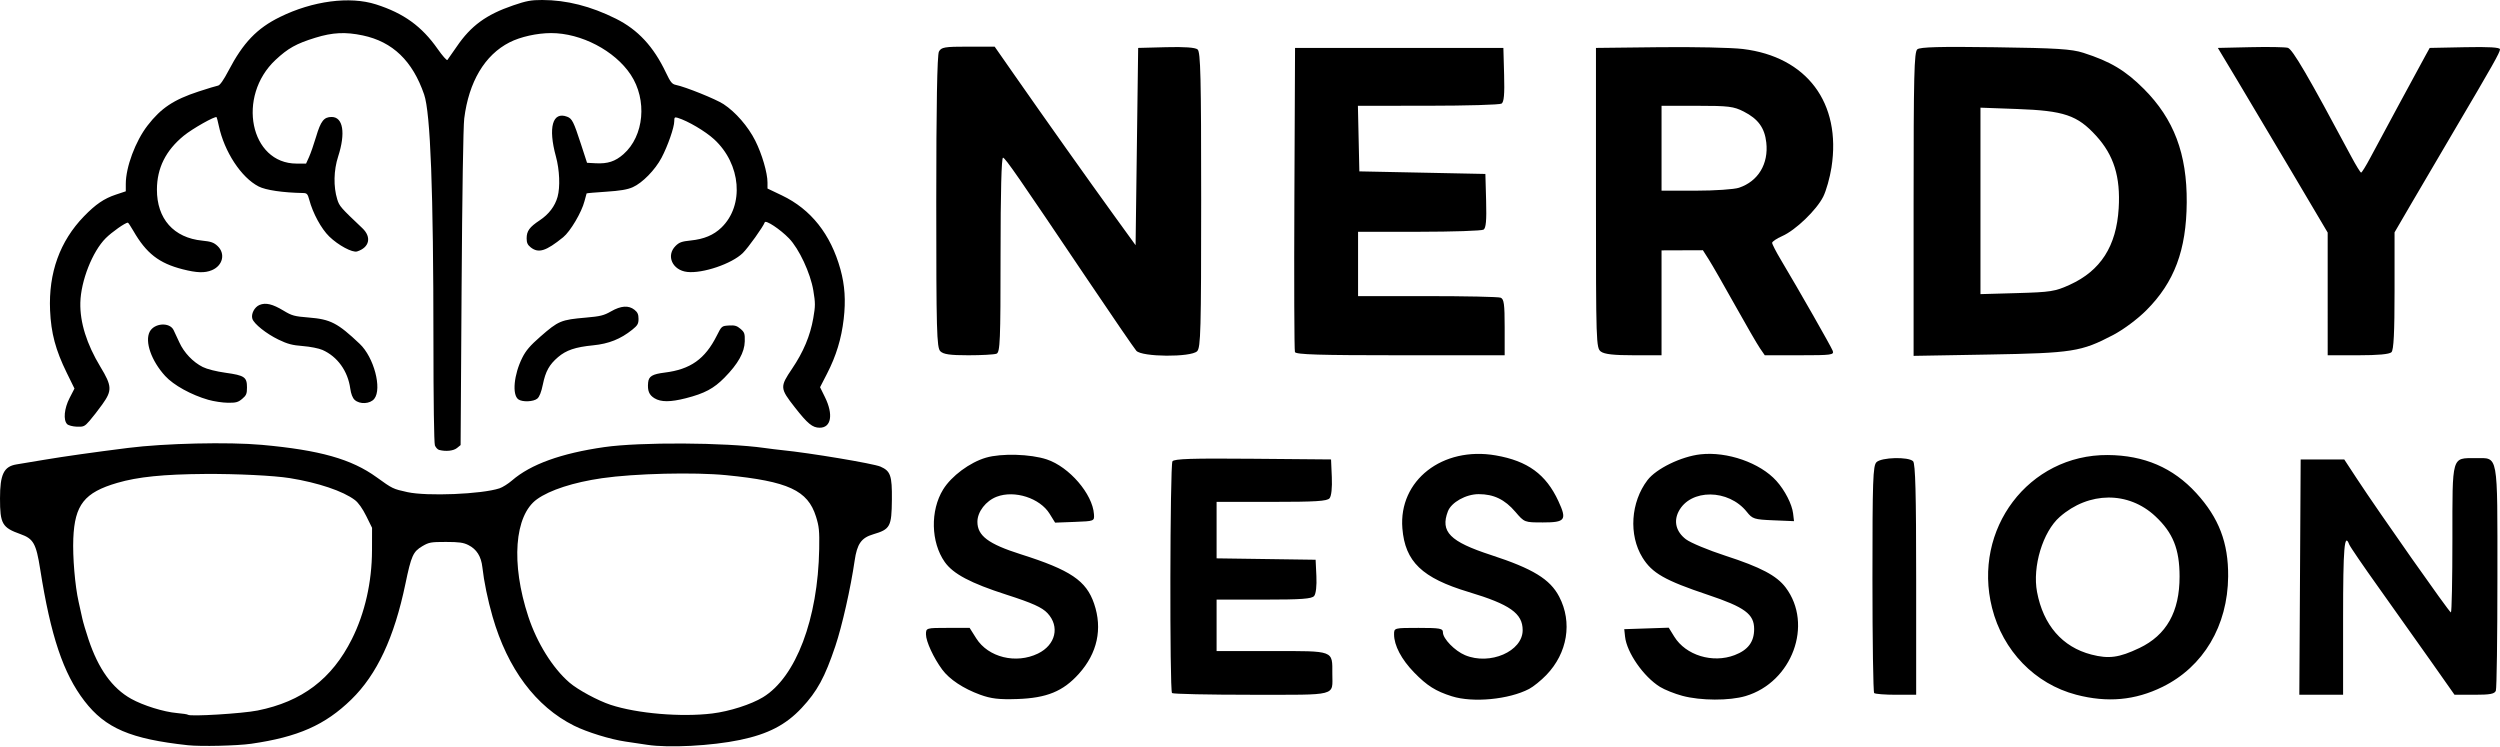
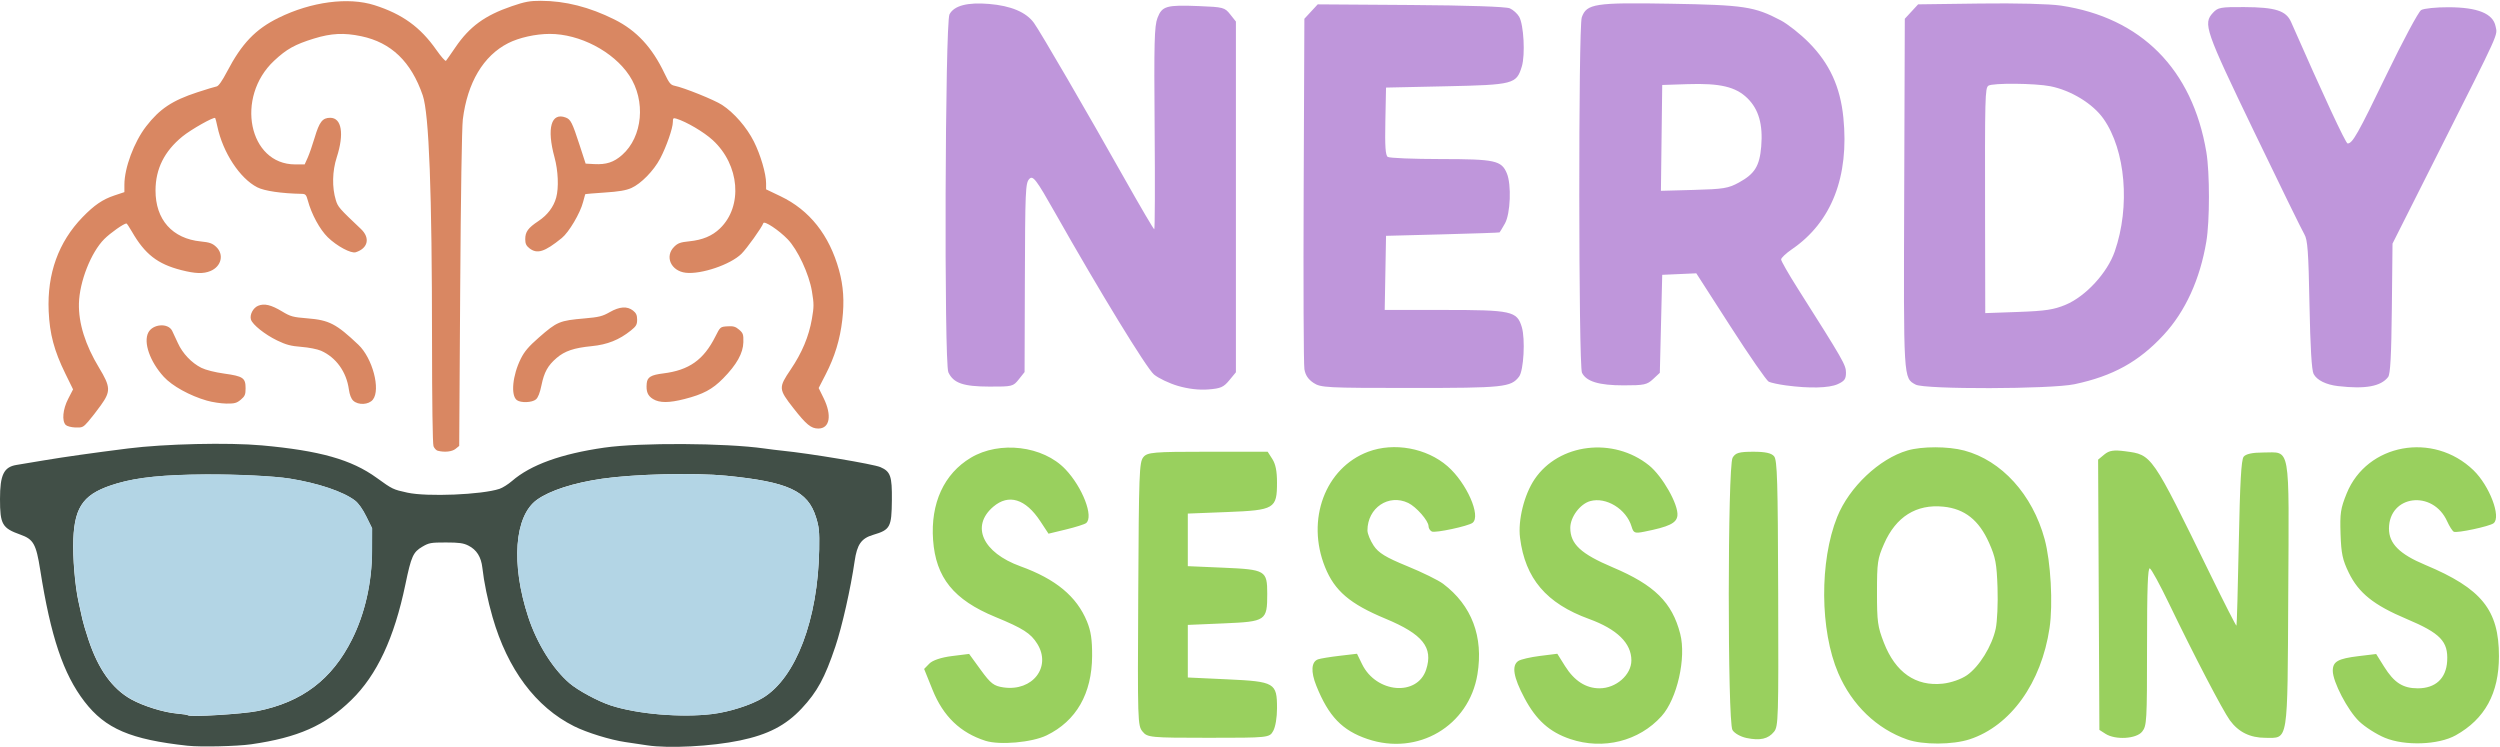
- <svg xmlns="http://www.w3.org/2000/svg" height="92.859" version="1.2" width="311.05" id="svg6" xml:space="preserve">
+ <svg xmlns="http://www.w3.org/2000/svg" height="92.926" version="1.2" width="311.052" id="svg6" xml:space="preserve">
  <defs id="defs1" />
-   <g id="g6" transform="translate(-341.6303,-355.9064)">
-     <path d="m 463.572,442.34 c -2.082,-0.76 -3.813,-1.908 -4.712,-3.125 -1.07,-1.447 -2.02,-3.504 -2.02,-4.374 0,-0.806 0.021,-0.813 2.716,-0.813 h 2.716 l 0.823,1.304 c 1.493,2.364 4.941,3.214 7.674,1.891 2.206,-1.068 2.75,-3.362 1.19,-5.027 -0.672,-0.717 -1.876,-1.26 -5.088,-2.293 -4.484,-1.442 -6.657,-2.593 -7.699,-4.077 -1.726,-2.459 -1.813,-6.393 -0.199,-9.015 1.031,-1.675 3.317,-3.373 5.336,-3.963 1.912,-0.559 5.54,-0.454 7.563,0.218 2.793,0.928 5.7,4.304 5.869,6.816 0.058,0.863 0.051,0.866 -2.388,0.959 l -2.446,0.093 -0.686,-1.11 c -1.202,-1.945 -4.357,-2.962 -6.573,-2.119 -1.357,0.516 -2.409,1.878 -2.409,3.122 0,1.74 1.366,2.763 5.393,4.04 6.193,1.963 8.15,3.282 9.127,6.149 1.066,3.128 0.405,6.164 -1.9,8.727 -1.962,2.182 -3.99,3.013 -7.66,3.137 -2.26,0.077 -3.256,-0.04 -4.628,-0.541 z m 58.708,0.201 c -2.03,-0.642 -3.093,-1.312 -4.705,-2.967 -1.574,-1.616 -2.495,-3.363 -2.495,-4.735 0,-0.81 3.8e-4,-0.81 3.04,-0.81 2.689,0 3.04,0.065 3.04,0.563 0,0.78 1.477,2.298 2.756,2.832 3.093,1.292 7.164,-0.476 7.164,-3.111 0,-2.088 -1.578,-3.204 -6.712,-4.747 -5.808,-1.746 -7.921,-3.773 -8.254,-7.922 -0.479,-5.963 4.989,-10.231 11.627,-9.075 3.968,0.691 6.238,2.349 7.783,5.683 1.089,2.351 0.868,2.656 -1.923,2.656 -2.299,0 -2.3,-3.7e-4 -3.431,-1.322 -1.314,-1.535 -2.69,-2.198 -4.562,-2.198 -1.583,0 -3.404,1.018 -3.831,2.141 -0.965,2.538 0.245,3.763 5.363,5.432 5.214,1.701 7.346,3.003 8.484,5.183 1.666,3.191 1.039,7.012 -1.601,9.75 -0.65,0.675 -1.614,1.453 -2.142,1.73 -2.502,1.312 -6.992,1.741 -9.6,0.916 z m 28.666,-0.061 c -0.954,-0.256 -2.204,-0.756 -2.778,-1.111 -2.042,-1.262 -4.135,-4.269 -4.348,-6.248 l -0.1,-0.933 2.767,-0.092 2.767,-0.092 0.69,1.116 c 1.435,2.322 4.771,3.342 7.509,2.296 1.671,-0.638 2.428,-1.649 2.428,-3.241 0,-1.865 -1.151,-2.716 -5.763,-4.262 -5.348,-1.793 -6.937,-2.699 -8.133,-4.638 -1.731,-2.808 -1.464,-6.891 0.63,-9.637 1.083,-1.421 4.197,-2.936 6.581,-3.203 3.337,-0.374 7.424,1.054 9.454,3.304 1.05,1.164 1.942,2.903 2.078,4.052 l 0.113,0.958 -2.56,-0.106 c -2.394,-0.099 -2.609,-0.167 -3.31,-1.049 -2.276,-2.862 -7.017,-2.892 -8.484,-0.054 -0.647,1.251 -0.311,2.536 0.905,3.463 0.567,0.432 2.776,1.353 4.909,2.046 4.403,1.43 6.384,2.475 7.5,3.954 3.464,4.591 0.808,11.787 -4.987,13.507 -2.008,0.596 -5.587,0.583 -7.867,-0.03 z m 49.007,-0.136 c -5.138,-1.346 -9.128,-5.461 -10.471,-10.8 -2.466,-9.799 4.565,-19.089 14.398,-19.023 4.523,0.03 8.126,1.58 11.012,4.739 2.815,3.08 4.001,6.182 3.965,10.369 -0.052,6.144 -3.078,11.235 -8.165,13.738 -3.409,1.678 -6.866,1.992 -10.739,0.977 z m 7.845,-5.802 c 3.388,-1.613 5.021,-4.514 5.015,-8.913 -0.004,-3.412 -0.818,-5.436 -3.015,-7.49 -3.35,-3.134 -8.272,-3.1 -11.895,0.081 -2.108,1.851 -3.418,6.186 -2.824,9.343 0.775,4.115 3.147,6.848 6.756,7.783 2.174,0.563 3.451,0.391 5.962,-0.805 z m -120.345,5.594 c -0.306,-0.306 -0.255,-28.346 0.053,-28.831 0.2,-0.315 2.417,-0.386 9.995,-0.32 l 9.738,0.085 0.095,2.189 c 0.058,1.338 -0.05,2.364 -0.279,2.64 -0.301,0.363 -1.719,0.451 -7.215,0.451 h -6.841 v 3.513 3.513 l 6.16,0.087 6.16,0.087 0.096,2.028 c 0.058,1.22 -0.054,2.208 -0.279,2.48 -0.298,0.359 -1.581,0.452 -6.256,0.452 h -5.881 v 3.2 3.2 h 6.869 c 7.835,0 7.531,-0.114 7.531,2.833 0,2.821 0.825,2.607 -10.061,2.607 -5.32,0 -9.768,-0.096 -9.886,-0.213 z m 87.36,0 c -0.117,-0.117 -0.213,-6.515 -0.213,-14.217 0,-12.304 0.061,-14.065 0.503,-14.507 0.61,-0.61 3.974,-0.698 4.553,-0.119 0.287,0.287 0.384,3.996 0.384,14.72 v 14.336 h -2.507 c -1.379,0 -2.603,-0.096 -2.72,-0.213 z m 52.983,-14.427 0.083,-14.64 h 2.711 2.711 l 1.574,2.4 c 2.723,4.15 11.502,16.64 11.697,16.64 0.102,0 0.186,-4.116 0.186,-9.146 0,-10.476 -0.121,-10.054 2.892,-10.054 2.859,0 2.708,-0.823 2.708,14.799 0,7.496 -0.087,13.856 -0.194,14.135 -0.154,0.401 -0.707,0.506 -2.668,0.506 h -2.474 l -2.984,-4.24 c -1.641,-2.332 -4.545,-6.425 -6.453,-9.097 -1.908,-2.671 -3.556,-5.083 -3.662,-5.36 -0.6,-1.564 -0.765,0.393 -0.765,9.097 v 9.6 h -2.723 -2.723 z M 458.623,399.606 c -0.445,-0.445 -0.503,-2.573 -0.503,-18.581 0,-11.85 0.114,-18.291 0.331,-18.697 0.295,-0.551 0.696,-0.619 3.633,-0.619 h 3.301 l 2.511,3.6 c 3.698,5.301 9.154,12.994 12.279,17.313 l 2.745,3.793 0.16,-12.273 0.16,-12.273 3.474,-0.091 c 2.287,-0.06 3.626,0.035 3.92,0.279 0.372,0.309 0.446,3.415 0.446,18.708 0,16.244 -0.057,18.395 -0.503,18.841 -0.772,0.772 -6.884,0.726 -7.565,-0.057 -0.268,-0.308 -3.008,-4.304 -6.088,-8.88 -8.674,-12.885 -10.161,-15.032 -10.494,-15.147 -0.196,-0.068 -0.31,4.358 -0.31,12.046 0,10.786 -0.057,12.174 -0.506,12.347 -0.278,0.107 -1.852,0.194 -3.497,0.194 -2.292,0 -3.108,-0.117 -3.494,-0.503 z m 44.124,0.103 c -0.084,-0.22 -0.116,-8.824 -0.07,-19.12 l 0.083,-18.72 h 12.96 12.96 l 0.092,3.334 c 0.068,2.452 -0.017,3.403 -0.32,3.595 -0.226,0.144 -4.34,0.263 -9.141,0.266 l -8.73,0.005 0.09,4.08 0.09,4.08 7.84,0.16 7.84,0.16 0.092,3.334 c 0.068,2.452 -0.017,3.403 -0.32,3.595 -0.226,0.144 -3.832,0.263 -8.012,0.266 l -7.6,0.005 v 4 4 h 8.614 c 4.738,0 8.842,0.087 9.12,0.194 0.419,0.161 0.506,0.797 0.506,3.68 v 3.486 H 515.87 c -10.081,0 -13.004,-0.089 -13.123,-0.4 z m 38.074,-0.054 c -0.603,-0.441 -0.621,-1.012 -0.621,-19.12 v -18.666 l 7.84,-0.09 c 4.312,-0.05 9.006,0.051 10.431,0.222 7.969,0.961 12.277,6.712 11.034,14.726 -0.198,1.273 -0.66,2.915 -1.028,3.648 -0.837,1.668 -3.439,4.169 -5.099,4.902 -0.692,0.305 -1.258,0.686 -1.258,0.845 0,0.16 0.486,1.104 1.079,2.098 2.245,3.761 6.251,10.79 6.456,11.328 0.197,0.516 -0.125,0.56 -4.119,0.56 h -4.332 l -0.605,-0.88 c -0.333,-0.484 -1.729,-2.896 -3.104,-5.36 -1.374,-2.464 -2.834,-5.008 -3.244,-5.654 l -0.746,-1.174 -2.573,0.009 -2.573,0.009 v 6.525 6.525 h -3.459 c -2.482,0 -3.634,-0.128 -4.08,-0.454 z m 17.171,-20.389 c 2.391,-0.799 3.7,-2.968 3.4,-5.631 -0.205,-1.822 -1.014,-2.934 -2.799,-3.845 -1.26,-0.644 -1.876,-0.72 -5.821,-0.72 h -4.412 v 5.28 5.28 h 4.272 c 2.35,0 4.762,-0.164 5.36,-0.364 z m 21.728,2.04 c 0,-16.099 0.068,-18.935 0.464,-19.264 0.346,-0.287 2.807,-0.352 9.68,-0.257 7.673,0.107 9.511,0.223 10.976,0.692 3.365,1.078 5.235,2.194 7.532,4.495 3.74,3.747 5.374,8.074 5.331,14.12 -0.042,5.936 -1.537,9.928 -5.023,13.417 -1.115,1.116 -2.859,2.412 -4.16,3.092 -3.956,2.067 -5.016,2.233 -15.44,2.417 l -9.36,0.165 z m 19.439,10.027 c 3.841,-1.749 5.792,-4.801 6.078,-9.507 0.238,-3.92 -0.602,-6.614 -2.816,-9.036 -2.332,-2.551 -3.983,-3.11 -9.821,-3.322 l -4.56,-0.166 v 11.6 11.6 l 4.56,-0.129 c 4.181,-0.118 4.726,-0.204 6.559,-1.039 z m 32.081,1.143 V 384.843 l -4.431,-7.487 c -2.437,-4.118 -5.512,-9.287 -6.833,-11.487 l -2.402,-4 4.033,-0.092 c 2.218,-0.051 4.321,-0.015 4.673,0.078 0.582,0.155 2.531,3.496 7.894,13.529 0.586,1.097 1.138,1.996 1.226,1.997 0.088,0.002 0.6,-0.824 1.137,-1.835 1.125,-2.115 6.078,-11.289 6.867,-12.717 l 0.53,-0.96 4.373,-0.089 c 3.03,-0.062 4.373,0.019 4.373,0.264 0,0.379 -0.892,1.96 -5.769,10.225 -1.714,2.904 -4.069,6.915 -5.233,8.914 l -2.117,3.634 v 7.262 c 0,5.222 -0.108,7.37 -0.384,7.646 -0.255,0.255 -1.65,0.384 -4.16,0.384 h -3.776 z" style="fill:#000000" id="path1-3" />
-     <path d="m 365.014,448.629 c -7.139,-0.776 -10.265,-2.111 -12.872,-5.5 -2.635,-3.424 -4.202,-8.089 -5.51,-16.395 -0.504,-3.204 -0.839,-3.799 -2.457,-4.373 -2.273,-0.807 -2.544,-1.28 -2.544,-4.438 0,-2.995 0.473,-3.975 2.043,-4.234 0.307,-0.051 1.863,-0.31 3.458,-0.576 2.606,-0.435 5.995,-0.914 10.439,-1.476 4.557,-0.576 12.48,-0.758 16.636,-0.382 7.218,0.654 11.149,1.764 14.293,4.039 1.961,1.418 2.022,1.448 3.818,1.842 2.452,0.537 9.248,0.258 11.457,-0.471 0.382,-0.126 1.085,-0.567 1.562,-0.98 2.324,-2.011 6.109,-3.379 11.486,-4.151 4.453,-0.639 15.043,-0.582 19.912,0.107 0.691,0.098 1.692,0.221 2.223,0.274 3.413,0.339 11.348,1.668 12.214,2.045 1.258,0.548 1.456,1.117 1.427,4.106 -0.033,3.375 -0.201,3.688 -2.328,4.319 -1.475,0.438 -2.004,1.191 -2.307,3.283 -0.487,3.37 -1.565,8.141 -2.398,10.619 -1.31,3.895 -2.257,5.635 -4.193,7.704 -1.968,2.104 -4.178,3.249 -7.678,3.98 -3.528,0.736 -8.873,1.016 -11.539,0.604 -0.647,-0.1 -1.872,-0.283 -2.722,-0.406 -1.854,-0.269 -4.782,-1.173 -6.38,-1.972 -4.762,-2.379 -8.271,-7.076 -10.138,-13.568 -0.601,-2.089 -1.071,-4.366 -1.268,-6.143 -0.15,-1.353 -0.715,-2.249 -1.743,-2.764 -0.624,-0.313 -1.158,-0.386 -2.801,-0.387 -1.861,-3.7e-4 -2.104,0.043 -2.923,0.525 -1.15,0.676 -1.381,1.189 -2.106,4.676 -1.393,6.697 -3.541,11.291 -6.739,14.407 -3.256,3.173 -6.63,4.664 -12.455,5.502 -1.746,0.251 -6.271,0.357 -7.868,0.183 z m 8.663,-4.32 c 5.536,-1.111 9.248,-3.923 11.737,-8.891 1.614,-3.22 2.491,-7.09 2.501,-11.029 l 0.007,-2.813 -0.724,-1.465 c -0.456,-0.923 -0.975,-1.657 -1.404,-1.984 -1.463,-1.116 -4.588,-2.168 -8.118,-2.735 -1.967,-0.315 -6.618,-0.543 -10.536,-0.516 -5.161,0.036 -8.361,0.361 -10.923,1.11 -4.089,1.195 -5.293,2.72 -5.466,6.922 -0.093,2.271 0.209,5.878 0.659,7.869 0.156,0.691 0.364,1.629 0.462,2.084 0.098,0.455 0.446,1.629 0.774,2.61 1.225,3.667 2.957,6.075 5.31,7.385 1.493,0.831 4.051,1.627 5.68,1.767 0.704,0.06 1.323,0.156 1.377,0.213 0.235,0.25 6.77,-0.147 8.663,-0.527 z m 56.579,0.367 c 2.146,-0.263 4.826,-1.121 6.302,-2.018 4.098,-2.489 6.847,-9.741 6.997,-18.453 0.039,-2.264 -0.014,-2.797 -0.4,-4.027 -1.025,-3.264 -3.454,-4.385 -11.154,-5.149 -3.966,-0.393 -11.415,-0.213 -15.466,0.374 -3.541,0.513 -6.494,1.468 -8.093,2.617 -2.812,2.019 -3.254,7.998 -1.079,14.603 1.082,3.287 3.041,6.426 5.127,8.217 1.046,0.898 3.537,2.243 5.116,2.762 3.298,1.084 8.778,1.549 12.651,1.074 z m -33.983,-32.786 c -0.192,-0.05 -0.431,-0.306 -0.532,-0.57 -0.107,-0.282 -0.183,-5.62 -0.183,-12.985 -0.002,-18.658 -0.368,-28.379 -1.157,-30.672 -1.439,-4.182 -3.914,-6.564 -7.638,-7.35 -2.154,-0.454 -3.745,-0.376 -5.902,0.29 -2.364,0.73 -3.397,1.305 -4.951,2.759 -4.857,4.544 -3.16,12.898 2.62,12.898 h 1.182 l 0.371,-0.822 c 0.204,-0.452 0.599,-1.587 0.877,-2.522 0.582,-1.957 0.974,-2.456 1.933,-2.456 1.428,0 1.756,1.995 0.81,4.917 -0.557,1.719 -0.6,3.741 -0.113,5.329 0.259,0.847 0.42,1.031 3.126,3.592 1.175,1.112 0.882,2.405 -0.656,2.893 -0.574,0.182 -2.346,-0.768 -3.468,-1.861 -0.992,-0.966 -2.035,-2.886 -2.486,-4.576 -0.189,-0.706 -0.293,-0.823 -0.744,-0.831 -2.546,-0.048 -4.656,-0.358 -5.553,-0.817 -2.164,-1.107 -4.276,-4.329 -4.959,-7.564 -0.114,-0.542 -0.236,-1.017 -0.271,-1.055 -0.163,-0.18 -3.016,1.431 -4.087,2.308 -2.239,1.834 -3.327,4.013 -3.337,6.686 -0.015,3.647 2.087,6.016 5.648,6.366 1.071,0.106 1.428,0.231 1.892,0.665 1.012,0.945 0.663,2.44 -0.703,3.01 -0.883,0.369 -1.873,0.338 -3.635,-0.112 -2.954,-0.756 -4.522,-1.978 -6.141,-4.789 -0.321,-0.558 -0.626,-1.015 -0.677,-1.015 -0.322,0 -1.993,1.174 -2.755,1.936 -1.654,1.654 -3.093,5.309 -3.158,8.02 -0.059,2.455 0.786,5.155 2.499,7.989 1.446,2.391 1.473,2.943 0.228,4.678 -0.494,0.689 -1.202,1.6 -1.573,2.026 -0.623,0.715 -0.744,0.771 -1.594,0.739 -0.506,-0.019 -1.045,-0.16 -1.199,-0.314 -0.503,-0.503 -0.369,-1.953 0.301,-3.252 l 0.608,-1.178 -0.962,-1.96 c -1.391,-2.836 -1.95,-4.932 -2.074,-7.773 -0.202,-4.662 1.22,-8.604 4.22,-11.697 1.449,-1.494 2.506,-2.215 3.958,-2.697 l 1.243,-0.414 v -0.92 c 0,-2.095 1.199,-5.312 2.708,-7.265 1.676,-2.169 3.247,-3.216 6.353,-4.233 1.13,-0.37 2.218,-0.7 2.417,-0.733 0.234,-0.039 0.691,-0.691 1.293,-1.841 1.828,-3.495 3.539,-5.283 6.406,-6.694 4.075,-2.006 8.69,-2.613 11.95,-1.572 3.455,1.104 5.698,2.725 7.678,5.551 0.588,0.839 1.132,1.455 1.207,1.368 0.076,-0.087 0.6,-0.837 1.166,-1.667 1.768,-2.594 3.665,-3.979 7.024,-5.128 1.643,-0.562 2.232,-0.671 3.607,-0.669 3.035,0.005 6.059,0.773 9.169,2.326 2.745,1.371 4.682,3.458 6.226,6.709 0.564,1.187 0.764,1.435 1.233,1.529 1.186,0.237 4.974,1.765 5.934,2.392 1.493,0.977 3.06,2.781 3.945,4.541 0.841,1.672 1.525,4.012 1.525,5.213 v 0.747 l 1.788,0.854 c 3.622,1.73 6.076,4.828 7.287,9.197 0.549,1.982 0.674,3.881 0.406,6.187 -0.285,2.454 -0.934,4.58 -2.074,6.798 l -0.866,1.684 0.609,1.238 c 1.065,2.163 0.782,3.805 -0.656,3.802 -0.899,-0.002 -1.495,-0.491 -3.101,-2.544 -1.851,-2.368 -1.863,-2.535 -0.335,-4.796 1.413,-2.091 2.259,-4.107 2.639,-6.29 0.266,-1.524 0.266,-1.883 0.003,-3.459 -0.36,-2.153 -1.772,-5.176 -3.021,-6.467 -1.1,-1.137 -2.91,-2.333 -3.022,-1.998 -0.176,0.527 -2.066,3.172 -2.733,3.824 -1.365,1.335 -4.987,2.565 -6.913,2.348 -1.844,-0.208 -2.66,-2.023 -1.452,-3.231 0.453,-0.453 0.774,-0.569 1.885,-0.682 1.657,-0.169 2.855,-0.671 3.82,-1.603 2.874,-2.773 2.449,-7.914 -0.909,-10.992 -1.094,-1.002 -3.253,-2.275 -4.521,-2.665 -0.382,-0.117 -0.435,-0.065 -0.435,0.425 0,0.759 -0.803,3.067 -1.581,4.541 -0.798,1.512 -2.382,3.133 -3.583,3.664 -0.671,0.297 -1.561,0.447 -3.312,0.561 -1.317,0.085 -2.41,0.181 -2.429,0.213 -0.019,0.032 -0.138,0.47 -0.266,0.973 -0.347,1.368 -1.76,3.758 -2.649,4.478 -2.141,1.735 -3.067,2.025 -4.037,1.262 -0.387,-0.304 -0.509,-0.573 -0.509,-1.117 0,-0.919 0.349,-1.402 1.627,-2.25 1.134,-0.753 1.898,-1.757 2.221,-2.92 0.339,-1.221 0.251,-3.353 -0.207,-5.026 -0.989,-3.614 -0.418,-5.635 1.397,-4.945 0.618,0.235 0.808,0.612 1.721,3.415 l 0.755,2.32 1.069,0.058 c 1.5,0.081 2.435,-0.224 3.466,-1.131 2.57,-2.263 2.979,-6.752 0.901,-9.89 -1.984,-2.995 -6.176,-5.183 -9.915,-5.176 -1.75,0.003 -3.806,0.463 -5.161,1.152 -3.085,1.57 -5.069,4.904 -5.639,9.477 -0.123,0.991 -0.254,9.38 -0.328,21.138 l -0.123,19.494 -0.456,0.369 c -0.436,0.353 -1.373,0.452 -2.213,0.234 z m -28.717,-6.236 c -2.126,-0.608 -4.33,-1.825 -5.374,-2.968 -1.723,-1.887 -2.56,-4.279 -1.926,-5.505 0.559,-1.081 2.459,-1.223 2.966,-0.221 0.131,0.258 0.453,0.949 0.717,1.535 0.576,1.28 1.703,2.467 2.919,3.074 0.537,0.268 1.673,0.555 2.849,0.719 2.349,0.328 2.653,0.537 2.653,1.823 0,0.789 -0.084,0.99 -0.595,1.42 -0.505,0.425 -0.775,0.498 -1.788,0.487 -0.656,-0.008 -1.746,-0.172 -2.421,-0.365 z m 18.199,0.003 c -0.258,-0.24 -0.454,-0.746 -0.544,-1.402 -0.3,-2.185 -1.594,-3.983 -3.462,-4.81 -0.446,-0.197 -1.539,-0.413 -2.44,-0.482 -1.311,-0.1 -1.909,-0.259 -3.032,-0.803 -1.512,-0.732 -3.046,-1.956 -3.247,-2.588 -0.189,-0.594 0.26,-1.463 0.89,-1.724 0.77,-0.319 1.617,-0.118 2.983,0.706 1.049,0.633 1.349,0.715 3.136,0.858 2.713,0.217 3.6,0.675 6.351,3.28 1.762,1.668 2.797,5.575 1.808,6.832 -0.51,0.648 -1.814,0.719 -2.443,0.133 z m 20.363,-0.066 c -0.79,-0.578 -0.552,-3.079 0.492,-5.17 0.447,-0.895 0.983,-1.522 2.239,-2.62 2.268,-1.983 2.573,-2.11 5.696,-2.38 1.774,-0.153 2.222,-0.265 3.117,-0.777 1.234,-0.706 2.177,-0.77 2.905,-0.197 0.389,0.306 0.509,0.573 0.509,1.128 0,0.616 -0.118,0.822 -0.776,1.35 -1.453,1.168 -2.924,1.755 -4.878,1.947 -2.205,0.217 -3.348,0.602 -4.363,1.471 -1.092,0.935 -1.552,1.766 -1.887,3.405 -0.192,0.941 -0.423,1.528 -0.69,1.753 -0.477,0.401 -1.867,0.454 -2.365,0.09 z m 16.945,-0.133 c -0.676,-0.412 -0.89,-0.941 -0.793,-1.959 0.074,-0.775 0.525,-1.045 2.066,-1.236 3.2,-0.397 5.014,-1.682 6.473,-4.585 0.606,-1.206 0.616,-1.215 1.507,-1.273 0.725,-0.047 1.002,0.033 1.45,0.418 0.494,0.425 0.551,0.592 0.528,1.557 -0.032,1.369 -0.828,2.792 -2.523,4.514 -1.334,1.355 -2.476,1.964 -4.798,2.558 -1.93,0.494 -3.106,0.495 -3.91,0.005 z" style="fill:#000000;stroke-width:0.604" id="path1-5-2" />
+   <path d="m 54.468,56.086 c -0.192,-0.05 -0.431,-0.306 -0.532,-0.57 -0.107,-0.282 -0.183,-5.62 -0.183,-12.985 -0.002,-18.658 -0.368,-28.379 -1.157,-30.672 -1.439,-4.182 -3.914,-6.564 -7.638,-7.35 -2.154,-0.454 -3.745,-0.376 -5.902,0.29 -2.364,0.73 -3.397,1.305 -4.951,2.759 C 29.248,12.102 30.945,20.456 36.725,20.456 h 1.182 l 0.371,-0.822 c 0.204,-0.452 0.599,-1.587 0.877,-2.522 0.582,-1.957 0.974,-2.456 1.933,-2.456 1.428,0 1.756,1.995 0.81,4.917 -0.557,1.719 -0.6,3.741 -0.113,5.329 0.259,0.847 0.42,1.031 3.126,3.592 1.175,1.112 0.882,2.405 -0.656,2.893 -0.574,0.182 -2.346,-0.768 -3.468,-1.861 -0.992,-0.966 -2.035,-2.886 -2.486,-4.576 -0.189,-0.706 -0.293,-0.823 -0.744,-0.831 -2.546,-0.048 -4.656,-0.358 -5.553,-0.817 -2.164,-1.107 -4.276,-4.329 -4.959,-7.564 -0.114,-0.542 -0.236,-1.017 -0.271,-1.055 -0.163,-0.18 -3.016,1.431 -4.087,2.308 -2.239,1.834 -3.327,4.013 -3.337,6.686 -0.015,3.647 2.087,6.016 5.648,6.366 1.071,0.106 1.428,0.231 1.892,0.665 1.012,0.945 0.663,2.44 -0.703,3.01 -0.883,0.369 -1.873,0.338 -3.635,-0.112 -2.954,-0.756 -4.522,-1.978 -6.141,-4.789 -0.321,-0.558 -0.626,-1.015 -0.677,-1.015 -0.322,0 -1.993,1.174 -2.755,1.936 -1.654,1.654 -3.093,5.309 -3.158,8.02 -0.059,2.455 0.786,5.155 2.499,7.989 1.446,2.391 1.473,2.943 0.228,4.678 -0.494,0.689 -1.202,1.6 -1.573,2.026 -0.623,0.715 -0.744,0.771 -1.594,0.739 C 8.875,53.171 8.336,53.029 8.182,52.876 7.679,52.372 7.813,50.923 8.483,49.624 L 9.091,48.445 8.129,46.485 C 6.738,43.649 6.179,41.553 6.056,38.713 5.853,34.051 7.275,30.109 10.276,27.016 c 1.449,-1.494 2.506,-2.215 3.958,-2.697 l 1.243,-0.414 v -0.92 c 0,-2.095 1.199,-5.312 2.708,-7.265 1.676,-2.169 3.247,-3.216 6.353,-4.233 1.13,-0.37 2.218,-0.7 2.417,-0.733 0.234,-0.039 0.691,-0.691 1.293,-1.841 1.828,-3.495 3.539,-5.283 6.406,-6.694 4.075,-2.006 8.69,-2.613 11.95,-1.572 3.455,1.104 5.698,2.725 7.678,5.551 0.588,0.839 1.132,1.455 1.207,1.368 0.076,-0.087 0.6,-0.837 1.166,-1.667 1.768,-2.594 3.665,-3.979 7.024,-5.128 1.643,-0.562 2.232,-0.671 3.607,-0.669 3.035,0.005 6.059,0.773 9.169,2.326 2.745,1.371 4.682,3.458 6.226,6.709 0.564,1.187 0.764,1.435 1.233,1.529 1.186,0.237 4.974,1.765 5.934,2.392 1.493,0.977 3.06,2.781 3.945,4.541 0.841,1.672 1.525,4.012 1.525,5.213 v 0.747 l 1.788,0.854 c 3.622,1.73 6.076,4.828 7.287,9.197 0.549,1.982 0.674,3.881 0.406,6.187 -0.285,2.454 -0.934,4.58 -2.074,6.798 l -0.866,1.684 0.609,1.238 c 1.065,2.163 0.782,3.805 -0.656,3.802 -0.899,-0.002 -1.495,-0.491 -3.101,-2.544 -1.851,-2.368 -1.863,-2.535 -0.335,-4.796 1.413,-2.091 2.259,-4.107 2.639,-6.29 0.266,-1.524 0.266,-1.883 0.003,-3.459 -0.36,-2.153 -1.772,-5.176 -3.021,-6.467 -1.1,-1.137 -2.91,-2.333 -3.022,-1.998 -0.176,0.527 -2.066,3.172 -2.733,3.824 -1.365,1.335 -4.987,2.565 -6.913,2.348 -1.844,-0.208 -2.66,-2.023 -1.452,-3.231 0.453,-0.453 0.774,-0.569 1.885,-0.682 1.657,-0.169 2.855,-0.671 3.82,-1.603 2.874,-2.773 2.449,-7.914 -0.909,-10.992 -1.094,-1.002 -3.253,-2.275 -4.521,-2.665 -0.382,-0.117 -0.435,-0.065 -0.435,0.425 0,0.759 -0.803,3.067 -1.581,4.541 -0.798,1.512 -2.382,3.133 -3.583,3.664 -0.671,0.297 -1.561,0.447 -3.312,0.561 -1.317,0.085 -2.41,0.181 -2.429,0.213 -0.019,0.032 -0.138,0.47 -0.266,0.973 -0.347,1.368 -1.76,3.758 -2.649,4.478 -2.141,1.735 -3.067,2.025 -4.037,1.262 -0.387,-0.304 -0.509,-0.573 -0.509,-1.117 0,-0.919 0.349,-1.402 1.627,-2.25 1.134,-0.753 1.898,-1.757 2.221,-2.92 0.339,-1.221 0.251,-3.353 -0.207,-5.026 -0.989,-3.614 -0.418,-5.635 1.397,-4.945 0.618,0.235 0.808,0.612 1.721,3.415 l 0.755,2.32 1.069,0.058 c 1.5,0.081 2.435,-0.224 3.466,-1.131 2.57,-2.263 2.979,-6.752 0.901,-9.89 -1.984,-2.995 -6.176,-5.183 -9.915,-5.176 -1.75,0.003 -3.806,0.463 -5.161,1.152 -3.085,1.57 -5.069,4.904 -5.639,9.477 -0.123,0.991 -0.254,9.38 -0.328,21.138 l -0.123,19.494 -0.456,0.369 c -0.436,0.353 -1.373,0.452 -2.213,0.234 z M 25.752,49.85 c -2.126,-0.608 -4.33,-1.825 -5.374,-2.968 -1.723,-1.887 -2.56,-4.279 -1.926,-5.505 0.559,-1.081 2.459,-1.223 2.966,-0.221 0.131,0.258 0.453,0.949 0.717,1.535 0.576,1.28 1.703,2.467 2.919,3.074 0.537,0.268 1.673,0.555 2.849,0.719 2.349,0.328 2.653,0.537 2.653,1.823 0,0.789 -0.084,0.99 -0.595,1.42 -0.505,0.425 -0.775,0.498 -1.788,0.487 -0.656,-0.008 -1.746,-0.172 -2.421,-0.365 z m 18.199,0.003 c -0.258,-0.24 -0.454,-0.746 -0.544,-1.402 -0.3,-2.185 -1.594,-3.983 -3.462,-4.81 -0.446,-0.197 -1.539,-0.413 -2.44,-0.482 -1.311,-0.1 -1.909,-0.259 -3.032,-0.803 -1.512,-0.732 -3.046,-1.956 -3.247,-2.588 -0.189,-0.594 0.26,-1.463 0.89,-1.724 0.77,-0.319 1.617,-0.118 2.983,0.706 1.049,0.633 1.349,0.715 3.136,0.858 2.713,0.217 3.6,0.675 6.351,3.28 1.762,1.668 2.797,5.575 1.808,6.832 -0.51,0.648 -1.814,0.719 -2.443,0.133 z m 20.363,-0.066 c -0.79,-0.578 -0.552,-3.079 0.492,-5.17 0.447,-0.895 0.983,-1.522 2.239,-2.62 2.268,-1.983 2.573,-2.11 5.696,-2.38 1.774,-0.153 2.222,-0.265 3.117,-0.777 1.234,-0.706 2.177,-0.77 2.905,-0.197 0.389,0.306 0.509,0.573 0.509,1.128 0,0.616 -0.118,0.822 -0.776,1.35 -1.453,1.168 -2.924,1.755 -4.878,1.947 -2.205,0.217 -3.348,0.602 -4.363,1.471 -1.092,0.935 -1.552,1.766 -1.887,3.405 -0.192,0.941 -0.423,1.528 -0.69,1.753 -0.477,0.401 -1.867,0.454 -2.365,0.09 z m 16.945,-0.133 c -0.676,-0.412 -0.89,-0.941 -0.793,-1.959 0.074,-0.775 0.525,-1.045 2.066,-1.236 3.2,-0.397 5.014,-1.682 6.473,-4.585 0.606,-1.206 0.616,-1.215 1.507,-1.273 0.725,-0.047 1.002,0.033 1.45,0.418 0.494,0.425 0.551,0.592 0.528,1.557 -0.032,1.369 -0.828,2.792 -2.523,4.514 -1.334,1.355 -2.476,1.964 -4.798,2.558 -1.93,0.494 -3.106,0.495 -3.91,0.005 z" style="fill:#d98762;fill-opacity:1;stroke:none;stroke-width:0.204;stroke-dasharray:none;stroke-opacity:1" id="path1-8" />
+   <path d="M 23.383,92.79 C 16.244,92.014 13.118,90.678 10.511,87.29 7.876,83.866 6.309,79.201 5.001,70.894 4.497,67.691 4.162,67.096 2.544,66.521 0.271,65.714 0,65.241 0,62.083 c 0,-2.995 0.473,-3.975 2.043,-4.234 0.307,-0.051 1.863,-0.31 3.458,-0.576 2.606,-0.435 5.995,-0.914 10.439,-1.476 4.557,-0.576 12.48,-0.758 16.636,-0.382 7.218,0.654 11.149,1.764 14.293,4.039 1.961,1.418 2.022,1.448 3.818,1.842 2.452,0.537 9.248,0.258 11.457,-0.471 0.382,-0.126 1.085,-0.567 1.562,-0.98 2.324,-2.011 6.109,-3.379 11.486,-4.151 4.453,-0.639 15.043,-0.582 19.912,0.107 0.691,0.098 1.692,0.221 2.223,0.274 3.413,0.339 11.348,1.668 12.214,2.045 1.258,0.548 1.456,1.117 1.427,4.106 -0.033,3.375 -0.201,3.688 -2.328,4.319 -1.475,0.438 -2.004,1.191 -2.307,3.283 -0.487,3.37 -1.565,8.141 -2.398,10.619 -1.31,3.895 -2.257,5.635 -4.193,7.704 -1.968,2.104 -4.178,3.249 -7.678,3.98 -3.528,0.736 -8.873,1.016 -11.539,0.604 -0.647,-0.1 -1.872,-0.283 -2.722,-0.406 -1.854,-0.269 -4.782,-1.173 -6.38,-1.972 -4.762,-2.379 -8.271,-7.076 -10.138,-13.568 -0.601,-2.089 -1.071,-4.366 -1.268,-6.143 -0.15,-1.353 -0.715,-2.249 -1.743,-2.764 -0.624,-0.313 -1.158,-0.386 -2.801,-0.387 -1.861,-3.7e-4 -2.104,0.043 -2.923,0.525 -1.15,0.676 -1.381,1.189 -2.106,4.676 -1.393,6.697 -3.541,11.291 -6.739,14.407 -3.256,3.173 -6.63,4.664 -12.455,5.502 -1.746,0.251 -6.271,0.357 -7.868,0.183 z m 8.663,-4.32 c 5.536,-1.111 9.248,-3.923 11.737,-8.891 1.614,-3.22 2.491,-7.09 2.501,-11.029 l 0.007,-2.813 -0.724,-1.465 c -0.456,-0.923 -0.975,-1.657 -1.404,-1.984 -1.463,-1.116 -4.588,-2.168 -8.118,-2.735 -1.967,-0.315 -6.618,-0.543 -10.536,-0.516 -5.161,0.036 -8.361,0.361 -10.923,1.11 -4.089,1.195 -5.293,2.72 -5.466,6.922 -0.093,2.271 0.209,5.878 0.659,7.869 0.156,0.691 0.364,1.629 0.462,2.084 0.098,0.455 0.446,1.629 0.774,2.61 1.225,3.667 2.957,6.075 5.31,7.385 1.493,0.831 4.051,1.627 5.68,1.767 0.704,0.06 1.323,0.156 1.377,0.213 0.235,0.25 6.77,-0.147 8.663,-0.527 z m 56.579,0.367 c 2.146,-0.263 4.826,-1.121 6.302,-2.018 4.098,-2.489 6.847,-9.741 6.997,-18.453 0.039,-2.264 -0.014,-2.797 -0.4,-4.027 -1.025,-3.264 -3.454,-4.385 -11.154,-5.149 -3.966,-0.393 -11.415,-0.213 -15.466,0.374 -3.541,0.513 -6.494,1.468 -8.093,2.617 -2.812,2.019 -3.254,7.998 -1.079,14.603 1.082,3.287 3.041,6.426 5.127,8.217 1.046,0.898 3.537,2.243 5.116,2.762 3.298,1.084 8.778,1.549 12.651,1.074 z" style="fill:#414f47;fill-opacity:1;stroke-width:0.604;stroke:none" id="path1" />
+   <g id="g18" style="fill:#b3d5e5;fill-opacity:1;stroke:none" transform="translate(-0.1601774,-0.05574659)">
+     <path id="path1-26" style="fill:#b3d5e5;fill-opacity:1;stroke-width:0.604;stroke:none" d="m 87.011,59.062 c -3.958,-0.088 -8.909,0.124 -11.947,0.564 -3.541,0.513 -6.494,1.466 -8.094,2.615 -2.812,2.019 -3.253,7.998 -1.078,14.604 1.082,3.287 3.041,6.427 5.127,8.219 1.046,0.898 3.536,2.241 5.115,2.76 3.298,1.084 8.779,1.549 12.652,1.074 2.146,-0.263 4.825,-1.121 6.301,-2.018 4.098,-2.489 6.849,-9.74 6.998,-18.453 0.039,-2.264 -0.014,-2.798 -0.4,-4.027 -1.025,-3.264 -3.454,-4.385 -11.154,-5.148 -0.991,-0.098 -2.2,-0.16 -3.52,-0.189 z" />
+     <path id="path1-2" style="fill:#b3d5e5;fill-opacity:1;stroke-width:0.604;stroke:none" d="m 25.685,59.079 c -5.161,0.036 -8.36,0.36 -10.922,1.109 -4.089,1.195 -5.294,2.72 -5.467,6.922 -0.093,2.271 0.21,5.878 0.66,7.869 0.156,0.691 0.363,1.629 0.461,2.084 0.098,0.455 0.448,1.629 0.775,2.609 1.225,3.667 2.955,6.075 5.309,7.385 1.493,0.831 4.051,1.628 5.68,1.768 0.704,0.06 1.324,0.156 1.377,0.213 0.235,0.25 6.771,-0.147 8.664,-0.527 5.536,-1.111 9.247,-3.924 11.736,-8.893 1.614,-3.22 2.492,-7.088 2.502,-11.027 l 0.006,-2.814 -0.723,-1.465 c -0.456,-0.923 -0.975,-1.655 -1.404,-1.982 -1.463,-1.116 -4.589,-2.168 -8.119,-2.734 -1.967,-0.315 -6.617,-0.543 -10.535,-0.516 z" />
  </g>
+   <path d="m 146.565,48.016 c -1.089,-0.318 -2.434,-0.959 -2.988,-1.423 -0.923,-0.774 -6.785,-10.36 -12.306,-20.125 -2.349,-4.155 -2.756,-4.688 -3.207,-4.2 -0.479,0.518 -0.515,1.37 -0.551,13.122 l -0.034,10.903 -0.722,0.908 c -0.701,0.882 -0.807,0.908 -3.661,0.9 -3.249,-0.009 -4.462,-0.43 -5.098,-1.772 -0.546,-1.152 -0.413,-43.501 0.139,-44.547 0.572,-1.081 2.232,-1.517 4.923,-1.292 2.723,0.227 4.615,1.025 5.579,2.353 0.792,1.09 6.504,10.913 11.409,19.618 1.879,3.335 3.483,6.065 3.565,6.067 0.082,0.003 0.104,-5.649 0.048,-12.558 -0.086,-10.689 -0.033,-12.738 0.354,-13.741 0.572,-1.482 1.104,-1.634 5.165,-1.471 3.024,0.121 3.198,0.167 3.879,1.025 l 0.714,0.898 V 24.5 46.318 l -0.825,0.999 c -0.71,0.861 -1.073,1.019 -2.615,1.138 -1.156,0.09 -2.491,-0.066 -3.77,-0.44 z M 163.428,47.637 c -0.66,-0.435 -1.01,-0.961 -1.133,-1.698 -0.098,-0.587 -0.139,-10.638 -0.091,-22.335 l 0.087,-21.268 0.83,-0.897 0.83,-0.897 11.571,0.079 c 7.122,0.048 11.862,0.208 12.327,0.414 0.415,0.184 0.94,0.655 1.165,1.046 0.572,0.993 0.773,4.743 0.331,6.193 -0.667,2.188 -1.018,2.28 -9.409,2.461 l -7.485,0.162 -0.084,4.181 c -0.063,3.128 0.012,4.247 0.299,4.444 0.211,0.145 3.18,0.265 6.598,0.268 6.761,0.005 7.546,0.175 8.219,1.776 0.589,1.399 0.451,5.015 -0.237,6.238 -0.326,0.578 -0.628,1.079 -0.671,1.112 -0.043,0.033 -3.239,0.142 -7.101,0.243 l -7.022,0.183 -0.083,4.611 -0.083,4.611 h 7.339 c 8.46,0 9.113,0.142 9.715,2.118 0.455,1.491 0.24,5.425 -0.338,6.179 -1.011,1.32 -1.878,1.411 -13.478,1.41 -10.516,-0.001 -11.194,-0.037 -12.096,-0.632 z m 58.777,0.316 c -0.904,-0.122 -1.865,-0.329 -2.135,-0.459 -0.27,-0.131 -2.409,-3.219 -4.753,-6.863 l -4.262,-6.625 -2.12,0.094 -2.12,0.094 -0.149,6.096 -0.149,6.096 -0.838,0.78 c -0.758,0.706 -1.109,0.78 -3.67,0.78 -3.068,0 -4.639,-0.476 -5.179,-1.569 -0.428,-0.867 -0.453,-42.995 -0.026,-44.212 0.599,-1.707 1.622,-1.864 11.045,-1.702 9.171,0.158 10.432,0.348 13.711,2.068 0.877,0.46 2.458,1.711 3.512,2.779 2.568,2.601 3.893,5.482 4.28,9.308 0.743,7.351 -1.466,13.018 -6.388,16.385 -0.745,0.51 -1.355,1.085 -1.355,1.278 -2.3e-4,0.193 0.915,1.795 2.033,3.559 5.727,9.035 6.035,9.572 6.035,10.526 0,0.796 -0.182,1.048 -1.036,1.435 -1.073,0.485 -3.533,0.543 -6.434,0.152 z m -5.843,-25.246 c 1.963,-1.074 2.567,-2.049 2.77,-4.473 0.23,-2.742 -0.312,-4.639 -1.717,-6.013 -1.46,-1.428 -3.407,-1.885 -7.462,-1.751 l -3.138,0.103 -0.081,6.584 -0.081,6.584 4.115,-0.112 c 3.678,-0.1 4.272,-0.198 5.594,-0.921 z m 21.985,25.147 c -1.529,-0.838 -1.505,-0.445 -1.425,-23.765 l 0.075,-21.754 0.828,-0.897 0.828,-0.897 7.688,-0.102 c 4.541,-0.06 8.667,0.045 10.079,0.257 9.993,1.497 16.367,7.918 18.096,18.228 0.431,2.567 0.43,8.555 -0.002,11.13 -0.787,4.7 -2.611,8.694 -5.303,11.608 -3.085,3.341 -6.32,5.131 -11.1,6.143 -2.932,0.621 -18.65,0.659 -19.765,0.049 z m 18.67,-9.939 c 2.492,-1.046 5.18,-3.967 6.104,-6.633 1.94,-5.601 1.346,-12.59 -1.403,-16.503 -1.316,-1.872 -4.028,-3.534 -6.609,-4.048 -1.878,-0.374 -7.194,-0.421 -7.706,-0.069 -0.423,0.291 -0.448,1.286 -0.419,16.53 l 0.023,11.766 4.109,-0.146 c 3.37,-0.12 4.431,-0.281 5.902,-0.898 z m 33.916,10.129 c -1.525,-0.177 -2.662,-0.739 -3.073,-1.518 -0.242,-0.459 -0.41,-3.296 -0.512,-8.627 -0.125,-6.603 -0.233,-8.079 -0.637,-8.746 -0.268,-0.441 -3.08,-6.186 -6.25,-12.766 -6.113,-12.688 -6.374,-13.443 -5.117,-14.802 0.609,-0.658 0.945,-0.719 3.87,-0.704 3.898,0.02 5.222,0.441 5.845,1.859 4.032,9.166 6.799,15.112 7.033,15.112 0.61,0 1.26,-1.15 4.854,-8.586 2.04,-4.22 3.966,-7.813 4.296,-8.014 0.33,-0.201 1.869,-0.358 3.436,-0.352 3.606,0.015 5.502,0.786 5.823,2.368 0.242,1.195 0.666,0.258 -7.118,15.715 l -5.704,11.325 -0.084,8.053 c -0.061,5.878 -0.186,8.186 -0.46,8.544 -0.898,1.173 -2.836,1.527 -6.203,1.136 z" style="fill:#bf96db;fill-opacity:1;stroke:none;stroke-width:0.233;stroke-opacity:1" id="path1-5" />
+   <path d="m 122.622,92.174 c -3.14,-1.003 -5.265,-3.048 -6.593,-6.342 l -1.048,-2.601 0.651,-0.667 c 0.399,-0.408 1.484,-0.771 2.799,-0.935 l 2.148,-0.268 1.442,1.984 c 1.247,1.716 1.633,2.011 2.85,2.185 3.607,0.514 5.975,-2.552 4.19,-5.425 -0.814,-1.309 -1.77,-1.922 -5.224,-3.344 -5.177,-2.132 -7.406,-4.891 -7.742,-9.581 -0.327,-4.562 1.355,-8.229 4.691,-10.226 3.583,-2.145 8.986,-1.491 11.766,1.426 2.141,2.245 3.559,5.938 2.577,6.706 -0.19,0.148 -1.318,0.505 -2.509,0.793 l -2.164,0.523 -1.021,-1.552 c -1.836,-2.79 -3.934,-3.437 -5.848,-1.805 -2.83,2.414 -1.331,5.71 3.372,7.411 4.398,1.591 6.999,3.747 8.281,6.862 0.492,1.195 0.651,2.256 0.642,4.282 -0.019,4.695 -1.969,8.103 -5.663,9.896 -1.812,0.88 -5.84,1.238 -7.598,0.677 z m 47.523,-0.223 c -3.156,-1.073 -4.834,-2.819 -6.364,-6.62 -0.713,-1.771 -0.633,-2.995 0.215,-3.298 0.284,-0.101 1.49,-0.299 2.68,-0.438 l 2.163,-0.254 0.634,1.299 c 1.762,3.607 6.867,4.038 7.969,0.673 0.902,-2.756 -0.415,-4.403 -5.069,-6.34 -4.421,-1.84 -6.315,-3.456 -7.506,-6.403 -2.388,-5.908 0.017,-12.356 5.356,-14.363 3.212,-1.207 7.277,-0.466 9.88,1.8 2.369,2.063 4.198,6.196 3.116,7.042 -0.525,0.41 -4.642,1.291 -5.068,1.084 -0.226,-0.11 -0.411,-0.409 -0.411,-0.664 0,-0.668 -1.525,-2.413 -2.528,-2.892 -2.441,-1.167 -5.073,0.611 -5.073,3.427 0,0.397 0.348,1.245 0.773,1.884 0.604,0.909 1.515,1.465 4.17,2.55 1.868,0.763 3.881,1.752 4.472,2.198 3.564,2.687 5.039,6.576 4.27,11.263 -1.056,6.435 -7.417,10.179 -13.677,8.051 z m 25.231,0.003 c -2.578,-0.868 -4.242,-2.357 -5.701,-5.105 -1.381,-2.599 -1.619,-4.042 -0.76,-4.614 0.293,-0.195 1.503,-0.476 2.69,-0.624 l 2.158,-0.27 0.956,1.527 c 1.153,1.843 2.594,2.772 4.296,2.772 2.058,0 3.963,-1.672 3.963,-3.478 0,-2.138 -1.783,-3.881 -5.27,-5.151 -5.316,-1.936 -7.943,-5.027 -8.584,-10.098 -0.276,-2.183 0.518,-5.376 1.813,-7.29 3.021,-4.466 9.801,-5.287 14.233,-1.723 1.681,1.351 3.686,4.899 3.535,6.253 -0.105,0.937 -1.035,1.387 -4.136,2.002 -1.174,0.233 -1.324,0.171 -1.57,-0.648 -0.652,-2.169 -3.161,-3.71 -5.144,-3.159 -1.264,0.351 -2.479,1.983 -2.479,3.33 0,2.013 1.309,3.23 5.282,4.911 5.198,2.199 7.39,4.36 8.396,8.275 0.77,2.998 -0.384,8.087 -2.322,10.241 -2.803,3.114 -7.253,4.231 -11.356,2.849 z m 41.931,0.057 c -3.803,-1.327 -6.884,-4.289 -8.59,-8.256 -2.286,-5.314 -2.343,-13.943 -0.13,-19.441 1.491,-3.704 5.238,-7.245 8.751,-8.269 1.808,-0.527 5.052,-0.522 7.055,0.011 4.649,1.237 8.491,5.472 10,11.021 0.764,2.809 1.056,8.072 0.615,11.047 -1.016,6.843 -4.838,12.177 -9.926,13.855 -2.123,0.7 -5.818,0.715 -7.774,0.033 z m 7.431,-8.004 c 1.528,-1.07 3.113,-3.639 3.571,-5.789 0.19,-0.892 0.291,-3.183 0.225,-5.099 -0.104,-3.013 -0.245,-3.762 -1.053,-5.58 -1.255,-2.823 -3.029,-4.231 -5.674,-4.499 -3.374,-0.343 -5.912,1.246 -7.392,4.628 -0.81,1.851 -0.877,2.312 -0.878,6.045 -6.9e-4,3.657 0.081,4.251 0.859,6.256 1.433,3.692 3.955,5.449 7.315,5.093 1.039,-0.11 2.308,-0.553 3.027,-1.056 z m 51.985,7.787 c -1.037,-0.429 -2.474,-1.347 -3.193,-2.039 -1.435,-1.381 -3.284,-4.925 -3.284,-6.295 0,-1.154 0.639,-1.515 3.232,-1.827 l 2.167,-0.261 0.982,1.569 c 1.254,2.004 2.338,2.701 4.201,2.701 2.201,0 3.527,-1.23 3.651,-3.387 0.141,-2.453 -0.837,-3.469 -5.045,-5.243 -4.098,-1.728 -5.964,-3.223 -7.203,-5.77 -0.773,-1.59 -0.937,-2.362 -1.018,-4.81 -0.085,-2.577 0.003,-3.162 0.76,-5.033 2.514,-6.209 10.773,-7.723 15.778,-2.891 1.999,1.929 3.478,5.83 2.501,6.595 -0.492,0.385 -4.547,1.252 -4.944,1.057 -0.173,-0.085 -0.547,-0.668 -0.83,-1.295 -1.789,-3.967 -7.24,-3.276 -7.24,0.917 0,1.849 1.316,3.165 4.493,4.494 7.037,2.943 9.19,5.607 9.19,11.372 0,4.611 -1.743,7.803 -5.369,9.833 -2.153,1.205 -6.32,1.353 -8.831,0.313 z m -79.422,0.027 c -0.745,-0.156 -1.519,-0.597 -1.748,-0.995 -0.622,-1.076 -0.605,-32.794 0.018,-33.873 0.355,-0.614 0.807,-0.745 2.573,-0.747 1.503,-0.002 2.278,0.17 2.596,0.575 0.386,0.491 0.461,3.029 0.503,17.068 0.048,15.639 0.021,16.527 -0.518,17.196 -0.724,0.899 -1.741,1.129 -3.424,0.776 z m -75.148,-0.804 c -0.604,-0.765 -0.616,-1.137 -0.532,-17.11 0.079,-15.078 0.127,-16.381 0.628,-17.016 0.492,-0.622 1.248,-0.687 8.009,-0.687 h 7.466 l 0.581,0.908 c 0.407,0.636 0.581,1.513 0.581,2.923 0,3.26 -0.307,3.442 -6.188,3.673 l -4.91,0.192 v 3.271 3.271 l 4.44,0.192 c 5.24,0.227 5.443,0.348 5.443,3.244 0,3.354 -0.154,3.459 -5.372,3.682 l -4.51,0.192 v 3.271 3.271 l 4.942,0.23 c 5.877,0.273 6.157,0.436 6.157,3.592 0,1.161 -0.194,2.323 -0.473,2.826 -0.468,0.845 -0.565,0.855 -8.058,0.855 -7.218,0 -7.614,-0.038 -8.202,-0.782 z m 119.814,0.284 -0.76,-0.487 -0.079,-16.812 -0.079,-16.812 0.774,-0.642 c 0.606,-0.502 1.171,-0.59 2.595,-0.401 3.358,0.444 3.245,0.281 10.61,15.358 1.733,3.547 3.188,6.401 3.235,6.342 0.047,-0.059 0.177,-4.693 0.289,-10.297 0.151,-7.561 0.306,-10.327 0.601,-10.719 0.259,-0.345 1.097,-0.529 2.41,-0.529 3.48,0 3.243,-1.329 3.143,17.635 -0.099,18.772 0.045,17.863 -2.832,17.863 -1.913,0 -3.365,-0.715 -4.432,-2.181 -0.888,-1.22 -4.502,-8.155 -7.578,-14.539 -1.117,-2.318 -2.187,-4.28 -2.379,-4.361 -0.256,-0.108 -0.349,2.464 -0.349,9.697 0,9.332 -0.032,9.885 -0.608,10.614 -0.717,0.907 -3.326,1.062 -4.561,0.272 z" style="fill:#99d05e;fill-opacity:1;stroke:none;stroke-width:0.257;stroke-opacity:1" id="path1-88" />
</svg>
